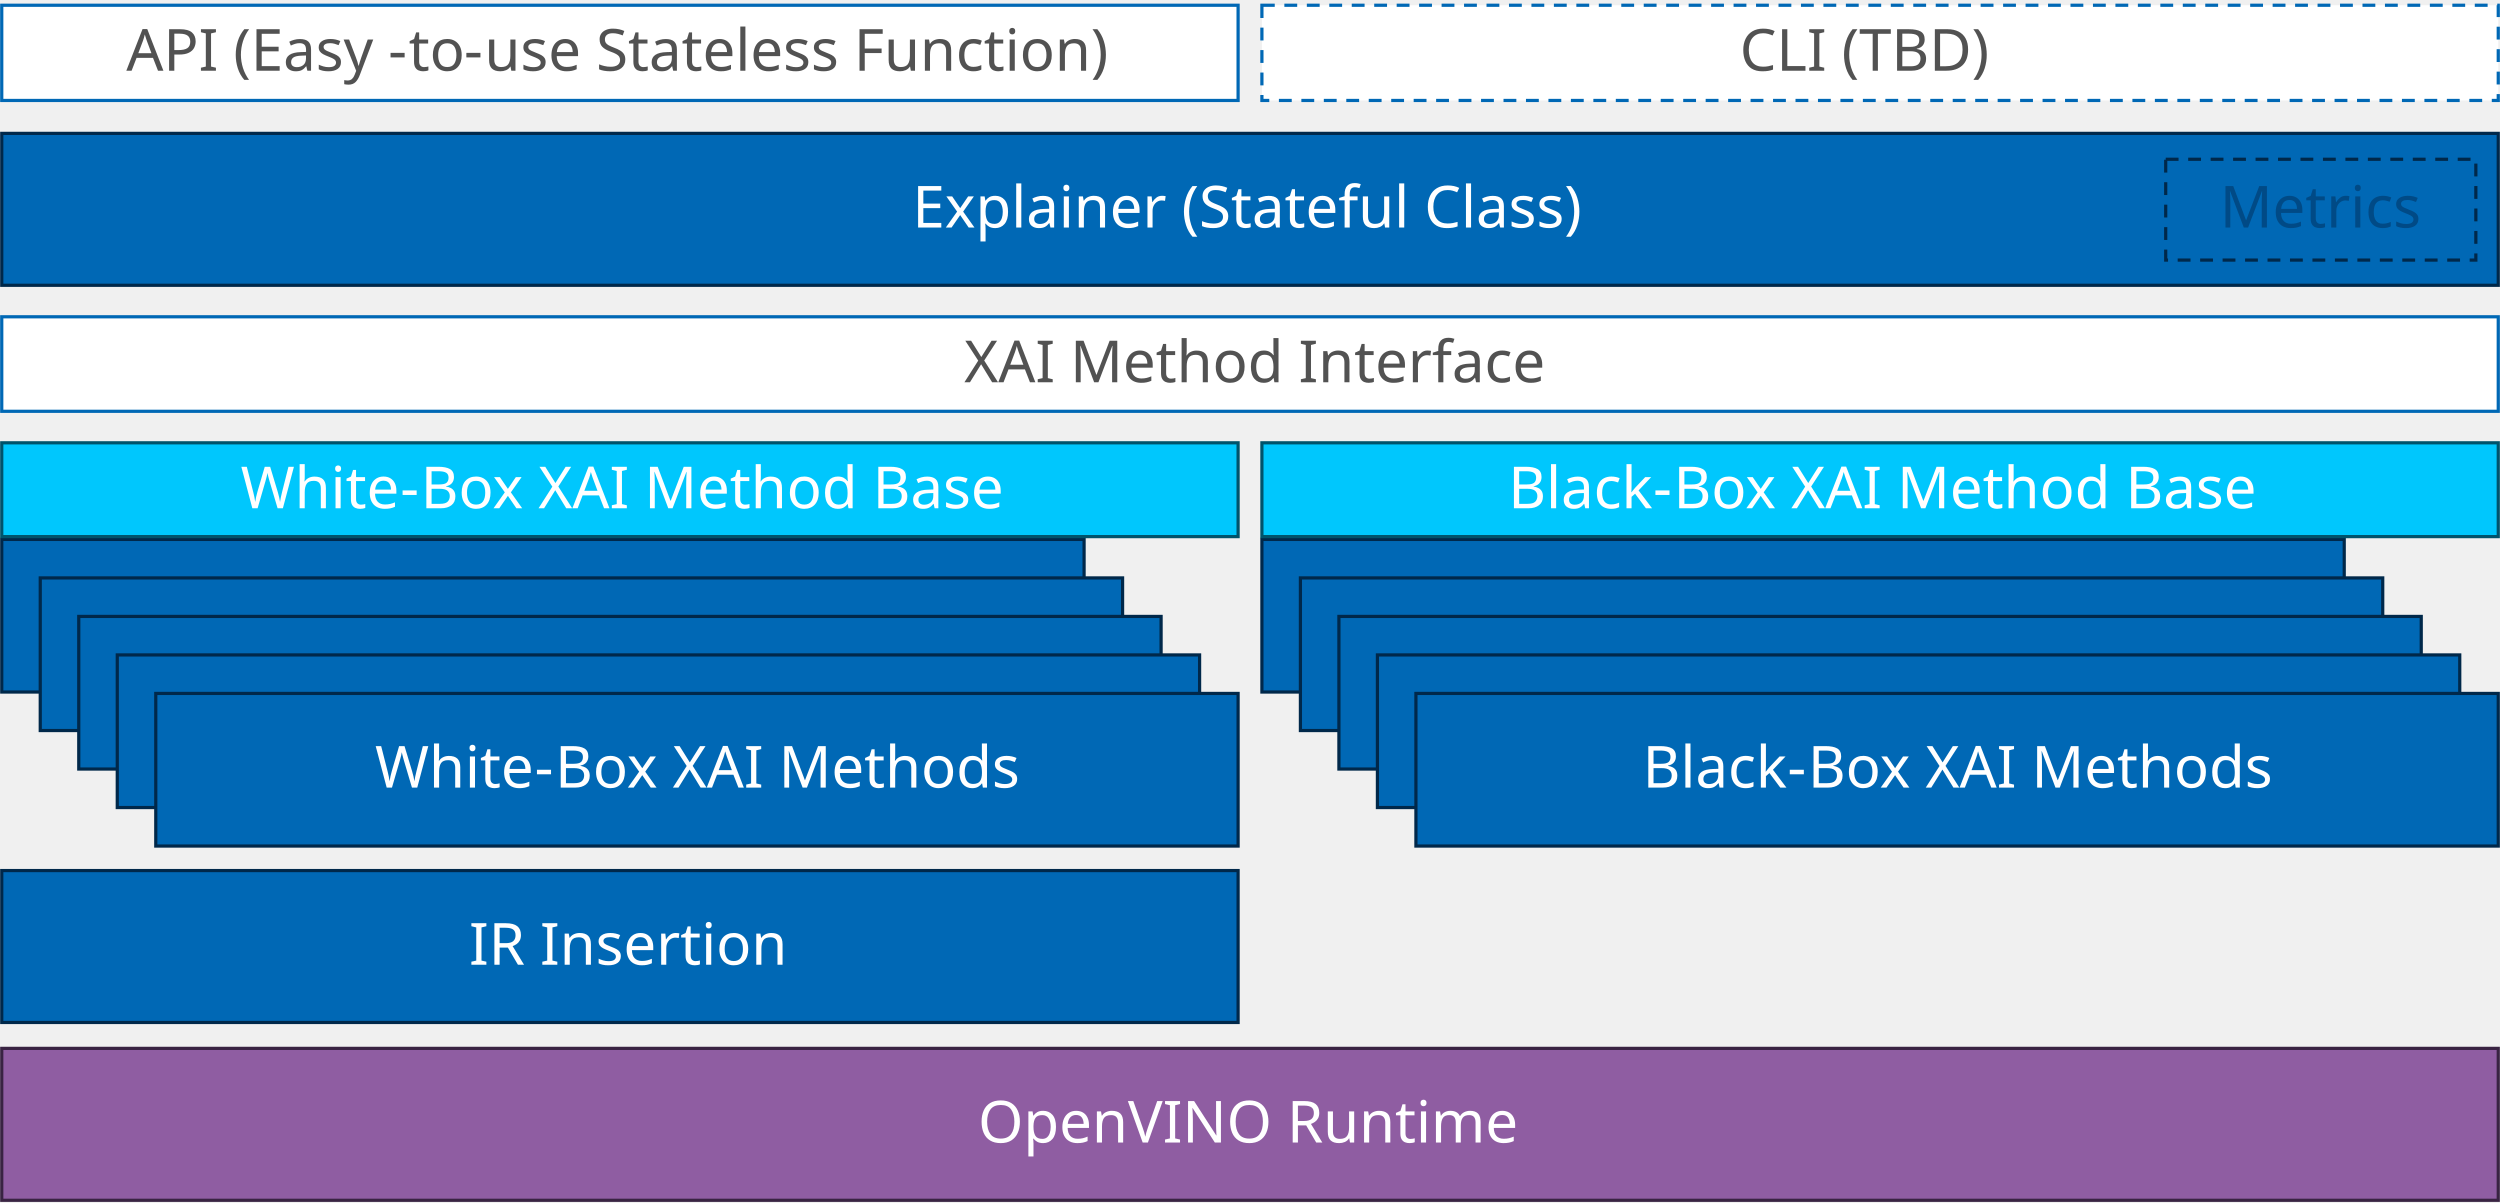
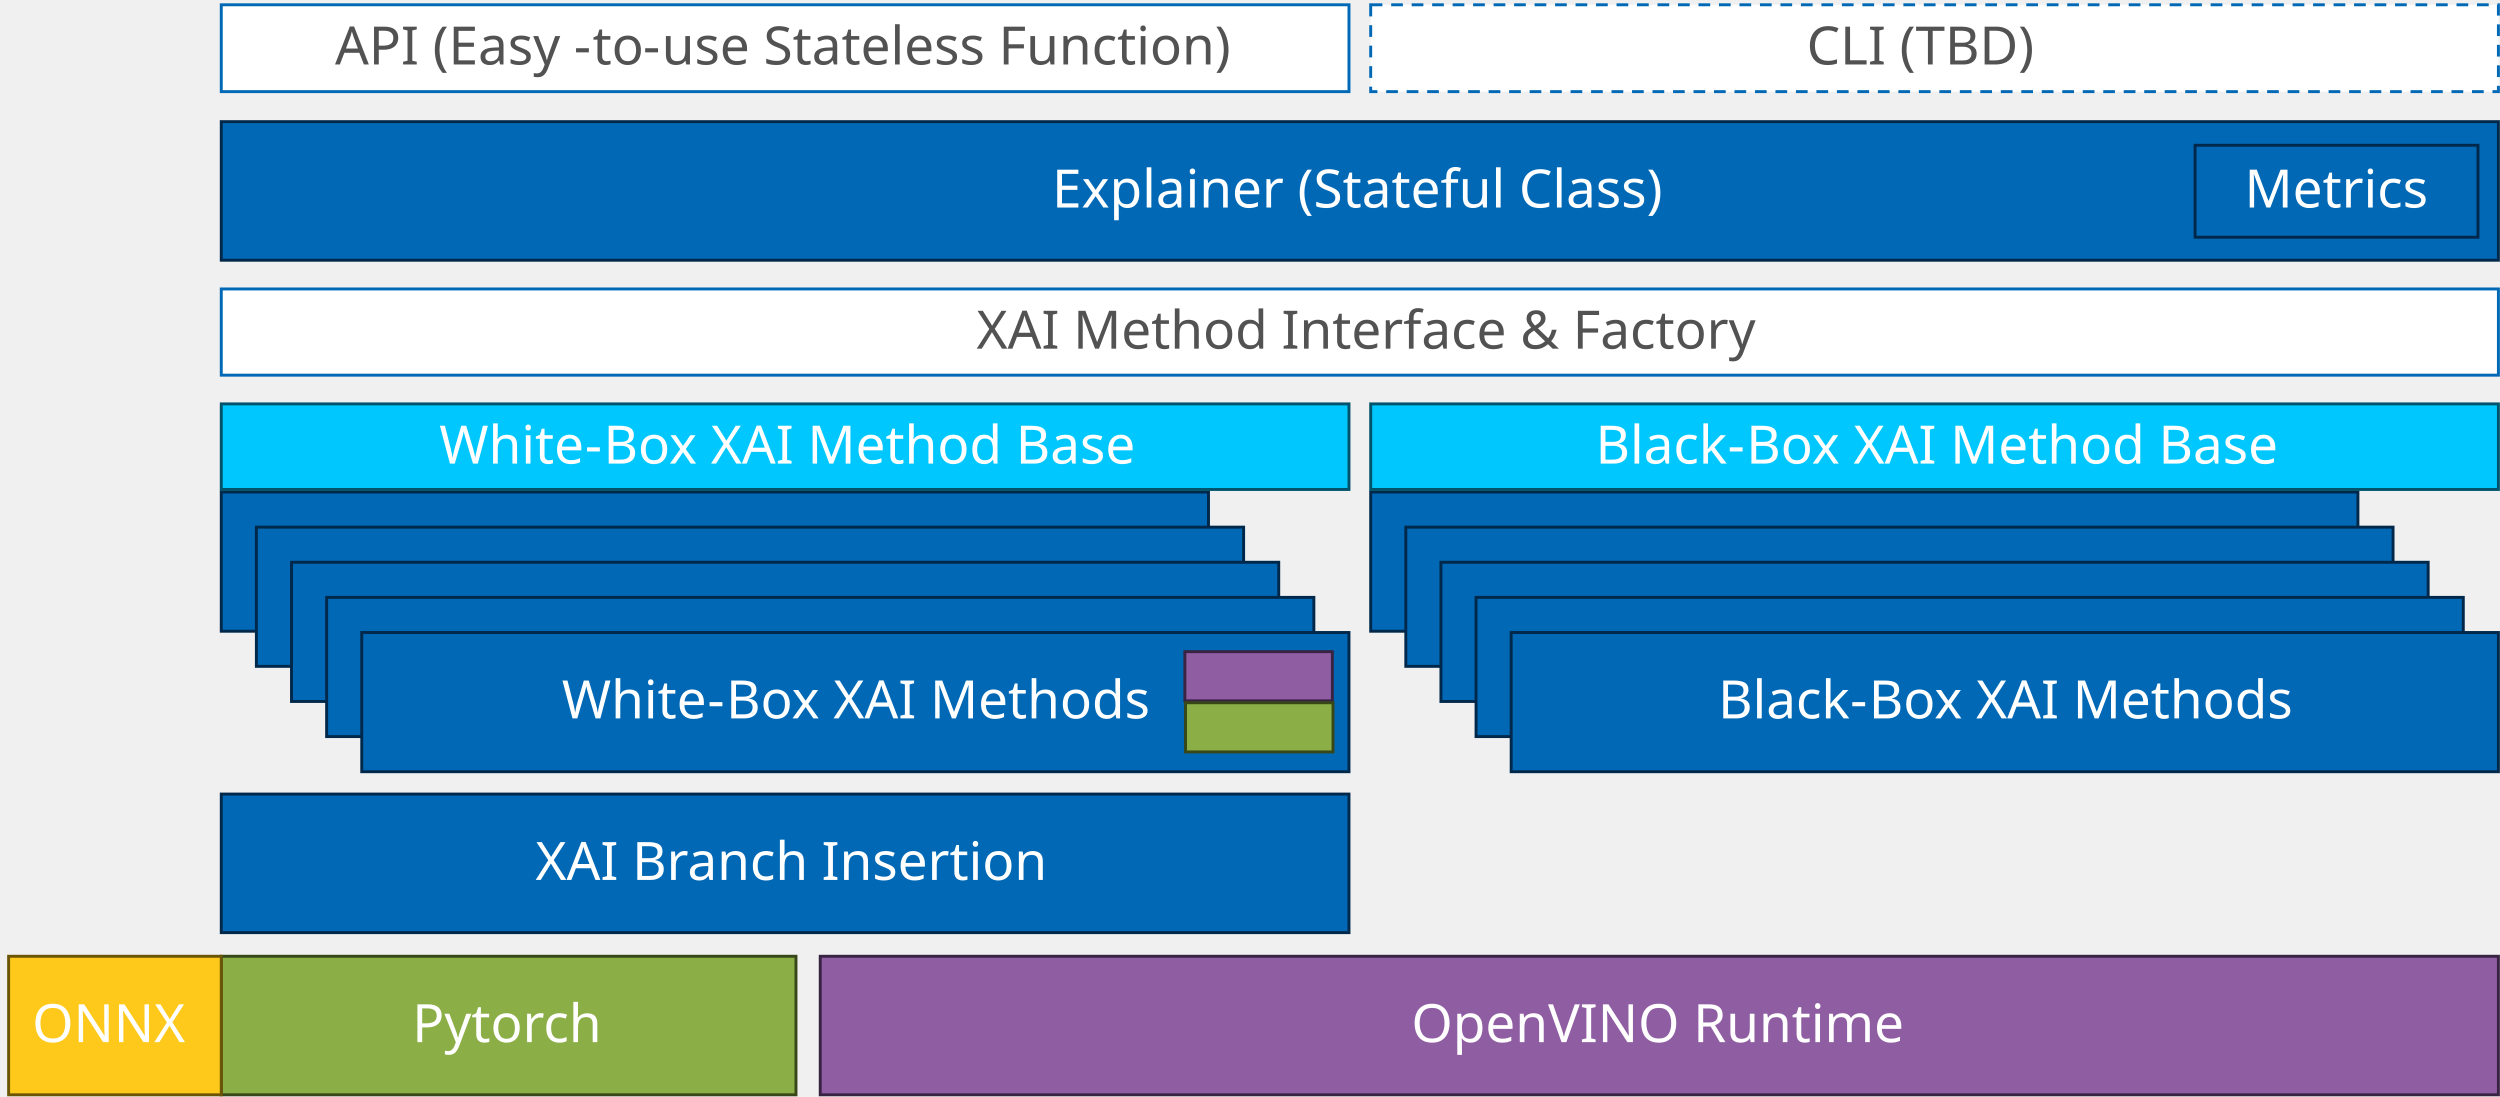
- <svg xmlns="http://www.w3.org/2000/svg" width="3571" height="1717" xml:space="preserve" overflow="hidden">
-   <g transform="translate(-365 -551)">
-     <rect x="367.5" y="2048.5" width="3566" height="217" stroke="#392342" stroke-width="4.583" stroke-miterlimit="8" fill="#8F5DA2" />
-     <text fill="#FFFFFF" font-family="IntelOne Text Light,IntelOne Text Light_MSFontService,sans-serif" font-weight="300" font-size="83" transform="matrix(1 0 0 1 1762.05 2183)">OpenVINO Runtime</text>
-     <rect x="2167.5" y="1321.5" width="1546" height="218" stroke="#00284A" stroke-width="4.583" stroke-miterlimit="8" fill="#0068B5" />
-     <text fill="#FFFFFF" font-family="IntelOne Text Light,IntelOne Text Light_MSFontService,sans-serif" font-weight="300" font-size="83" transform="matrix(1 0 0 1 2491.39 1456)">Black</text>
-     <text fill="#FFFFFF" font-family="IntelOne Text Light,IntelOne Text Light_MSFontService,sans-serif" font-weight="300" font-size="83" transform="matrix(1 0 0 1 2698.21 1456)">-</text>
-     <text fill="#FFFFFF" font-family="IntelOne Text Light,IntelOne Text Light_MSFontService,sans-serif" font-weight="300" font-size="83" transform="matrix(1 0 0 1 2727.43 1456)">Box XAI Methods</text>
-     <rect x="367.5" y="1794.5" width="1766" height="217" stroke="#00284A" stroke-width="4.583" stroke-miterlimit="8" fill="#0068B5" />
-     <text fill="#FFFFFF" font-family="IntelOne Text Light,IntelOne Text Light_MSFontService,sans-serif" font-weight="300" font-size="83" transform="matrix(1 0 0 1 1035 1929)">IR Insertion</text>
-     <rect x="367.5" y="1321.5" width="1546" height="218" stroke="#00284A" stroke-width="4.583" stroke-miterlimit="8" fill="#0068B5" />
-     <text fill="#FFFFFF" font-family="IntelOne Text Light,IntelOne Text Light_MSFontService,sans-serif" font-weight="300" font-size="83" transform="matrix(1 0 0 1 680.655 1456)">White</text>
-     <text fill="#FFFFFF" font-family="IntelOne Text Light,IntelOne Text Light_MSFontService,sans-serif" font-weight="300" font-size="83" transform="matrix(1 0 0 1 908.676 1456)">-</text>
-     <text fill="#FFFFFF" font-family="IntelOne Text Light,IntelOne Text Light_MSFontService,sans-serif" font-weight="300" font-size="83" transform="matrix(1 0 0 1 937.894 1456)">Box XAI Methods</text>
-     <rect x="367.5" y="1183.5" width="1766" height="134" stroke="#00536B" stroke-width="4.583" stroke-miterlimit="8" fill="#00C7FD" />
-     <text fill="#FFFFFF" font-family="IntelOne Text Light,IntelOne Text Light_MSFontService,sans-serif" font-weight="300" font-size="83" transform="matrix(1 0 0 1 708.728 1277)">White</text>
-     <text fill="#FFFFFF" font-family="IntelOne Text Light,IntelOne Text Light_MSFontService,sans-serif" font-weight="300" font-size="83" transform="matrix(1 0 0 1 936.749 1277)">-</text>
-     <text fill="#FFFFFF" font-family="IntelOne Text Light,IntelOne Text Light_MSFontService,sans-serif" font-weight="300" font-size="83" transform="matrix(1 0 0 1 965.968 1277)">Box XAI Method Base</text>
-     <rect x="2167.5" y="1183.5" width="1766" height="134" stroke="#00536B" stroke-width="4.583" stroke-miterlimit="8" fill="#00C7FD" />
-     <text fill="#FFFFFF" font-family="IntelOne Text Light,IntelOne Text Light_MSFontService,sans-serif" font-weight="300" font-size="83" transform="matrix(1 0 0 1 2519.46 1277)">Black</text>
-     <text fill="#FFFFFF" font-family="IntelOne Text Light,IntelOne Text Light_MSFontService,sans-serif" font-weight="300" font-size="83" transform="matrix(1 0 0 1 2726.29 1277)">-</text>
-     <text fill="#FFFFFF" font-family="IntelOne Text Light,IntelOne Text Light_MSFontService,sans-serif" font-weight="300" font-size="83" transform="matrix(1 0 0 1 2755.5 1277)">Box XAI Method Base</text>
-     <rect x="367.5" y="1003.5" width="3566" height="135" stroke="#0068B5" stroke-width="4.583" stroke-miterlimit="8" fill="#FFFFFF" />
-     <text fill="#525252" font-family="IntelOne Text Light,IntelOne Text Light_MSFontService,sans-serif" font-weight="300" font-size="83" transform="matrix(1 0 0 1 1742.29 1097)">XAI Method Interface</text>
-     <rect x="367.5" y="741.5" width="3566" height="217" stroke="#00284A" stroke-width="4.583" stroke-miterlimit="8" fill="#0068B5" />
-     <text fill="#FFFFFF" font-family="IntelOne Text Light,IntelOne Text Light_MSFontService,sans-serif" font-weight="300" font-size="83" transform="matrix(1 0 0 1 1668.38 876)">Explainer (Stateful Class)</text>
-     <rect x="367.5" y="558.5" width="1766" height="136" stroke="#0068B5" stroke-width="4.583" stroke-miterlimit="8" fill="#FFFFFF" />
-     <text fill="#525252" font-family="IntelOne Text Light,IntelOne Text Light_MSFontService,sans-serif" font-weight="300" font-size="83" transform="matrix(1 0 0 1 545.446 652)">API (Easy</text>
-     <text fill="#525252" font-family="IntelOne Text Light,IntelOne Text Light_MSFontService,sans-serif" font-weight="300" font-size="83" transform="matrix(1 0 0 1 919.56 652)">-</text>
-     <text fill="#525252" font-family="IntelOne Text Light,IntelOne Text Light_MSFontService,sans-serif" font-weight="300" font-size="83" transform="matrix(1 0 0 1 948.779 652)">to</text>
-     <text fill="#525252" font-family="IntelOne Text Light,IntelOne Text Light_MSFontService,sans-serif" font-weight="300" font-size="83" transform="matrix(1 0 0 1 1027.84 652)">-</text>
-     <text fill="#525252" font-family="IntelOne Text Light,IntelOne Text Light_MSFontService,sans-serif" font-weight="300" font-size="83" transform="matrix(1 0 0 1 1057.06 652)">use Stateless Function)</text>
-     <rect x="2167.5" y="558.5" width="1766" height="136" stroke="#0068B5" stroke-width="4.583" stroke-miterlimit="8" stroke-dasharray="18.333 13.75" fill="#FFFFFF" />
-     <text fill="#525252" font-family="IntelOne Text Light,IntelOne Text Light_MSFontService,sans-serif" font-weight="300" font-size="83" transform="matrix(1 0 0 1 2850.03 652)">CLI (TBD)</text>
-     <rect x="2222.5" y="1376.5" width="1546" height="218" stroke="#00284A" stroke-width="4.583" stroke-miterlimit="8" fill="#0068B5" />
-     <text fill="#FFFFFF" font-family="IntelOne Text Light,IntelOne Text Light_MSFontService,sans-serif" font-weight="300" font-size="83" transform="matrix(1 0 0 1 2546.39 1511)">Black</text>
-     <text fill="#FFFFFF" font-family="IntelOne Text Light,IntelOne Text Light_MSFontService,sans-serif" font-weight="300" font-size="83" transform="matrix(1 0 0 1 2753.21 1511)">-</text>
-     <text fill="#FFFFFF" font-family="IntelOne Text Light,IntelOne Text Light_MSFontService,sans-serif" font-weight="300" font-size="83" transform="matrix(1 0 0 1 2782.43 1511)">Box XAI Methods</text>
-     <rect x="422.5" y="1376.5" width="1546" height="218" stroke="#00284A" stroke-width="4.583" stroke-miterlimit="8" fill="#0068B5" />
-     <text fill="#FFFFFF" font-family="IntelOne Text Light,IntelOne Text Light_MSFontService,sans-serif" font-weight="300" font-size="83" transform="matrix(1 0 0 1 735.655 1511)">White</text>
-     <text fill="#FFFFFF" font-family="IntelOne Text Light,IntelOne Text Light_MSFontService,sans-serif" font-weight="300" font-size="83" transform="matrix(1 0 0 1 963.676 1511)">-</text>
-     <text fill="#FFFFFF" font-family="IntelOne Text Light,IntelOne Text Light_MSFontService,sans-serif" font-weight="300" font-size="83" transform="matrix(1 0 0 1 992.894 1511)">Box XAI Methods</text>
-     <rect x="2277.5" y="1431.5" width="1546" height="218" stroke="#00284A" stroke-width="4.583" stroke-miterlimit="8" fill="#0068B5" />
-     <text fill="#FFFFFF" font-family="IntelOne Text Light,IntelOne Text Light_MSFontService,sans-serif" font-weight="300" font-size="83" transform="matrix(1 0 0 1 2601.39 1566)">Black</text>
-     <text fill="#FFFFFF" font-family="IntelOne Text Light,IntelOne Text Light_MSFontService,sans-serif" font-weight="300" font-size="83" transform="matrix(1 0 0 1 2808.21 1566)">-</text>
-     <text fill="#FFFFFF" font-family="IntelOne Text Light,IntelOne Text Light_MSFontService,sans-serif" font-weight="300" font-size="83" transform="matrix(1 0 0 1 2837.43 1566)">Box XAI Methods</text>
-     <rect x="477.5" y="1431.5" width="1546" height="218" stroke="#00284A" stroke-width="4.583" stroke-miterlimit="8" fill="#0068B5" />
-     <text fill="#FFFFFF" font-family="IntelOne Text Light,IntelOne Text Light_MSFontService,sans-serif" font-weight="300" font-size="83" transform="matrix(1 0 0 1 790.655 1566)">White</text>
-     <text fill="#FFFFFF" font-family="IntelOne Text Light,IntelOne Text Light_MSFontService,sans-serif" font-weight="300" font-size="83" transform="matrix(1 0 0 1 1018.68 1566)">-</text>
-     <text fill="#FFFFFF" font-family="IntelOne Text Light,IntelOne Text Light_MSFontService,sans-serif" font-weight="300" font-size="83" transform="matrix(1 0 0 1 1047.89 1566)">Box XAI Methods</text>
-     <rect x="2332.5" y="1486.5" width="1546" height="218" stroke="#00284A" stroke-width="4.583" stroke-miterlimit="8" fill="#0068B5" />
-     <text fill="#FFFFFF" font-family="IntelOne Text Light,IntelOne Text Light_MSFontService,sans-serif" font-weight="300" font-size="83" transform="matrix(1 0 0 1 2656.39 1621)">Black</text>
-     <text fill="#FFFFFF" font-family="IntelOne Text Light,IntelOne Text Light_MSFontService,sans-serif" font-weight="300" font-size="83" transform="matrix(1 0 0 1 2863.21 1621)">-</text>
-     <text fill="#FFFFFF" font-family="IntelOne Text Light,IntelOne Text Light_MSFontService,sans-serif" font-weight="300" font-size="83" transform="matrix(1 0 0 1 2892.43 1621)">Box XAI Methods</text>
-     <rect x="532.5" y="1486.5" width="1546" height="218" stroke="#00284A" stroke-width="4.583" stroke-miterlimit="8" fill="#0068B5" />
-     <text fill="#FFFFFF" font-family="IntelOne Text Light,IntelOne Text Light_MSFontService,sans-serif" font-weight="300" font-size="83" transform="matrix(1 0 0 1 845.655 1621)">White</text>
-     <text fill="#FFFFFF" font-family="IntelOne Text Light,IntelOne Text Light_MSFontService,sans-serif" font-weight="300" font-size="83" transform="matrix(1 0 0 1 1073.68 1621)">-</text>
-     <text fill="#FFFFFF" font-family="IntelOne Text Light,IntelOne Text Light_MSFontService,sans-serif" font-weight="300" font-size="83" transform="matrix(1 0 0 1 1102.89 1621)">Box XAI Methods</text>
-     <rect x="2387.5" y="1541.5" width="1546" height="218" stroke="#00284A" stroke-width="4.583" stroke-miterlimit="8" fill="#0068B5" />
-     <text fill="#FFFFFF" font-family="IntelOne Text Light,IntelOne Text Light_MSFontService,sans-serif" font-weight="300" font-size="83" transform="matrix(1 0 0 1 2711.39 1676)">Black</text>
-     <text fill="#FFFFFF" font-family="IntelOne Text Light,IntelOne Text Light_MSFontService,sans-serif" font-weight="300" font-size="83" transform="matrix(1 0 0 1 2918.21 1676)">-</text>
-     <text fill="#FFFFFF" font-family="IntelOne Text Light,IntelOne Text Light_MSFontService,sans-serif" font-weight="300" font-size="83" transform="matrix(1 0 0 1 2947.43 1676)">Box XAI Methods</text>
-     <rect x="587.5" y="1541.5" width="1546" height="218" stroke="#00284A" stroke-width="4.583" stroke-miterlimit="8" fill="#0068B5" />
-     <text fill="#FFFFFF" font-family="IntelOne Text Light,IntelOne Text Light_MSFontService,sans-serif" font-weight="300" font-size="83" transform="matrix(1 0 0 1 900.655 1676)">White</text>
-     <text fill="#FFFFFF" font-family="IntelOne Text Light,IntelOne Text Light_MSFontService,sans-serif" font-weight="300" font-size="83" transform="matrix(1 0 0 1 1128.68 1676)">-</text>
-     <text fill="#FFFFFF" font-family="IntelOne Text Light,IntelOne Text Light_MSFontService,sans-serif" font-weight="300" font-size="83" transform="matrix(1 0 0 1 1157.89 1676)">Box XAI Methods</text>
-     <rect x="3458.5" y="778.5" width="443" height="144" stroke="#00284A" stroke-width="4.583" stroke-miterlimit="8" stroke-dasharray="18.333 13.75" fill="#0068B5" />
-     <text fill="#004A86" font-family="IntelOne Text Light,IntelOne Text Light_MSFontService,sans-serif" font-weight="300" font-size="83" transform="matrix(1 0 0 1 3535.82 876)">Metrics</text>
+ <svg xmlns="http://www.w3.org/2000/svg" width="3915" height="1717" xml:space="preserve" overflow="hidden">
+   <g transform="translate(-220 -551)">
+     <rect x="1504.5" y="2048.5" width="2628" height="217" stroke="#392342" stroke-width="4.583" stroke-miterlimit="8" fill="#8F5DA2" />
+     <text fill="#FFFFFF" font-family="IntelOne Text Light,IntelOne Text Light_MSFontService,sans-serif" font-weight="300" font-size="83" transform="matrix(1 0 0 1 2430.23 2183)">OpenVINO Runtime</text>
+     <rect x="2366.5" y="1321.5" width="1546" height="218" stroke="#00284A" stroke-width="4.583" stroke-miterlimit="8" fill="#0068B5" />
+     <text fill="#FFFFFF" font-family="IntelOne Text Light,IntelOne Text Light_MSFontService,sans-serif" font-weight="300" font-size="83" transform="matrix(1 0 0 1 2690.58 1456)">Black</text>
+     <text fill="#FFFFFF" font-family="IntelOne Text Light,IntelOne Text Light_MSFontService,sans-serif" font-weight="300" font-size="83" transform="matrix(1 0 0 1 2897.4 1456)">-</text>
+     <text fill="#FFFFFF" font-family="IntelOne Text Light,IntelOne Text Light_MSFontService,sans-serif" font-weight="300" font-size="83" transform="matrix(1 0 0 1 2926.62 1456)">Box XAI Methods</text>
+     <rect x="566.5" y="1794.5" width="1766" height="217" stroke="#00284A" stroke-width="4.583" stroke-miterlimit="8" fill="#0068B5" />
+     <text fill="#FFFFFF" font-family="IntelOne Text Light,IntelOne Text Light_MSFontService,sans-serif" font-weight="300" font-size="83" transform="matrix(1 0 0 1 1058.59 1929)">XAI Branch </text>
+     <text fill="#FFFFFF" font-family="IntelOne Text Light,IntelOne Text Light_MSFontService,sans-serif" font-weight="300" font-size="83" transform="matrix(1 0 0 1 1506.61 1929)">Insertion</text>
+     <rect x="566.5" y="1321.5" width="1546" height="218" stroke="#00284A" stroke-width="4.583" stroke-miterlimit="8" fill="#0068B5" />
+     <text fill="#FFFFFF" font-family="IntelOne Text Light,IntelOne Text Light_MSFontService,sans-serif" font-weight="300" font-size="83" transform="matrix(1 0 0 1 879.845 1456)">White</text>
+     <text fill="#FFFFFF" font-family="IntelOne Text Light,IntelOne Text Light_MSFontService,sans-serif" font-weight="300" font-size="83" transform="matrix(1 0 0 1 1107.87 1456)">-</text>
+     <text fill="#FFFFFF" font-family="IntelOne Text Light,IntelOne Text Light_MSFontService,sans-serif" font-weight="300" font-size="83" transform="matrix(1 0 0 1 1137.08 1456)">Box XAI Methods</text>
+     <rect x="566.5" y="1183.5" width="1766" height="134" stroke="#00536B" stroke-width="4.583" stroke-miterlimit="8" fill="#00C7FD" />
+     <text fill="#FFFFFF" font-family="IntelOne Text Light,IntelOne Text Light_MSFontService,sans-serif" font-weight="300" font-size="83" transform="matrix(1 0 0 1 907.918 1277)">White</text>
+     <text fill="#FFFFFF" font-family="IntelOne Text Light,IntelOne Text Light_MSFontService,sans-serif" font-weight="300" font-size="83" transform="matrix(1 0 0 1 1135.94 1277)">-</text>
+     <text fill="#FFFFFF" font-family="IntelOne Text Light,IntelOne Text Light_MSFontService,sans-serif" font-weight="300" font-size="83" transform="matrix(1 0 0 1 1165.16 1277)">Box XAI Method Base</text>
+     <rect x="2366.5" y="1183.5" width="1766" height="134" stroke="#00536B" stroke-width="4.583" stroke-miterlimit="8" fill="#00C7FD" />
+     <text fill="#FFFFFF" font-family="IntelOne Text Light,IntelOne Text Light_MSFontService,sans-serif" font-weight="300" font-size="83" transform="matrix(1 0 0 1 2718.65 1277)">Black</text>
+     <text fill="#FFFFFF" font-family="IntelOne Text Light,IntelOne Text Light_MSFontService,sans-serif" font-weight="300" font-size="83" transform="matrix(1 0 0 1 2925.48 1277)">-</text>
+     <text fill="#FFFFFF" font-family="IntelOne Text Light,IntelOne Text Light_MSFontService,sans-serif" font-weight="300" font-size="83" transform="matrix(1 0 0 1 2954.69 1277)">Box XAI Method Base</text>
+     <rect x="566.5" y="1003.5" width="3566" height="135" stroke="#0068B5" stroke-width="4.583" stroke-miterlimit="8" fill="#FFFFFF" />
+     <text fill="#525252" font-family="IntelOne Text Light,IntelOne Text Light_MSFontService,sans-serif" font-weight="300" font-size="83" transform="matrix(1 0 0 1 1749.26 1097)">XAI Method Interface &amp; Factory</text>
+     <rect x="566.5" y="741.5" width="3566" height="217" stroke="#00284A" stroke-width="4.583" stroke-miterlimit="8" fill="#0068B5" />
+     <text fill="#FFFFFF" font-family="IntelOne Text Light,IntelOne Text Light_MSFontService,sans-serif" font-weight="300" font-size="83" transform="matrix(1 0 0 1 1867.57 876)">Explainer (Stateful Class)</text>
+     <rect x="566.5" y="558.5" width="1766" height="136" stroke="#0068B5" stroke-width="4.583" stroke-miterlimit="8" fill="#FFFFFF" />
+     <text fill="#525252" font-family="IntelOne Text Light,IntelOne Text Light_MSFontService,sans-serif" font-weight="300" font-size="83" transform="matrix(1 0 0 1 744.636 652)">API (Easy</text>
+     <text fill="#525252" font-family="IntelOne Text Light,IntelOne Text Light_MSFontService,sans-serif" font-weight="300" font-size="83" transform="matrix(1 0 0 1 1118.75 652)">-</text>
+     <text fill="#525252" font-family="IntelOne Text Light,IntelOne Text Light_MSFontService,sans-serif" font-weight="300" font-size="83" transform="matrix(1 0 0 1 1147.97 652)">to</text>
+     <text fill="#525252" font-family="IntelOne Text Light,IntelOne Text Light_MSFontService,sans-serif" font-weight="300" font-size="83" transform="matrix(1 0 0 1 1227.03 652)">-</text>
+     <text fill="#525252" font-family="IntelOne Text Light,IntelOne Text Light_MSFontService,sans-serif" font-weight="300" font-size="83" transform="matrix(1 0 0 1 1256.25 652)">use Stateless Function)</text>
+     <rect x="2366.5" y="558.5" width="1766" height="136" stroke="#0068B5" stroke-width="4.583" stroke-miterlimit="8" stroke-dasharray="18.333 13.75" fill="#FFFFFF" />
+     <text fill="#525252" font-family="IntelOne Text Light,IntelOne Text Light_MSFontService,sans-serif" font-weight="300" font-size="83" transform="matrix(1 0 0 1 3049.22 652)">CLI (TBD)</text>
+     <rect x="2421.5" y="1376.5" width="1546" height="218" stroke="#00284A" stroke-width="4.583" stroke-miterlimit="8" fill="#0068B5" />
+     <text fill="#FFFFFF" font-family="IntelOne Text Light,IntelOne Text Light_MSFontService,sans-serif" font-weight="300" font-size="83" transform="matrix(1 0 0 1 2745.58 1511)">Black</text>
+     <text fill="#FFFFFF" font-family="IntelOne Text Light,IntelOne Text Light_MSFontService,sans-serif" font-weight="300" font-size="83" transform="matrix(1 0 0 1 2952.4 1511)">-</text>
+     <text fill="#FFFFFF" font-family="IntelOne Text Light,IntelOne Text Light_MSFontService,sans-serif" font-weight="300" font-size="83" transform="matrix(1 0 0 1 2981.62 1511)">Box XAI Methods</text>
+     <rect x="621.5" y="1376.5" width="1546" height="218" stroke="#00284A" stroke-width="4.583" stroke-miterlimit="8" fill="#0068B5" />
+     <text fill="#FFFFFF" font-family="IntelOne Text Light,IntelOne Text Light_MSFontService,sans-serif" font-weight="300" font-size="83" transform="matrix(1 0 0 1 934.845 1511)">White</text>
+     <text fill="#FFFFFF" font-family="IntelOne Text Light,IntelOne Text Light_MSFontService,sans-serif" font-weight="300" font-size="83" transform="matrix(1 0 0 1 1162.87 1511)">-</text>
+     <text fill="#FFFFFF" font-family="IntelOne Text Light,IntelOne Text Light_MSFontService,sans-serif" font-weight="300" font-size="83" transform="matrix(1 0 0 1 1192.08 1511)">Box XAI Methods</text>
+     <rect x="2476.5" y="1431.5" width="1546" height="218" stroke="#00284A" stroke-width="4.583" stroke-miterlimit="8" fill="#0068B5" />
+     <text fill="#FFFFFF" font-family="IntelOne Text Light,IntelOne Text Light_MSFontService,sans-serif" font-weight="300" font-size="83" transform="matrix(1 0 0 1 2800.58 1566)">Black</text>
+     <text fill="#FFFFFF" font-family="IntelOne Text Light,IntelOne Text Light_MSFontService,sans-serif" font-weight="300" font-size="83" transform="matrix(1 0 0 1 3007.4 1566)">-</text>
+     <text fill="#FFFFFF" font-family="IntelOne Text Light,IntelOne Text Light_MSFontService,sans-serif" font-weight="300" font-size="83" transform="matrix(1 0 0 1 3036.62 1566)">Box XAI Methods</text>
+     <rect x="676.5" y="1431.5" width="1546" height="218" stroke="#00284A" stroke-width="4.583" stroke-miterlimit="8" fill="#0068B5" />
+     <text fill="#FFFFFF" font-family="IntelOne Text Light,IntelOne Text Light_MSFontService,sans-serif" font-weight="300" font-size="83" transform="matrix(1 0 0 1 989.845 1566)">White</text>
+     <text fill="#FFFFFF" font-family="IntelOne Text Light,IntelOne Text Light_MSFontService,sans-serif" font-weight="300" font-size="83" transform="matrix(1 0 0 1 1217.87 1566)">-</text>
+     <text fill="#FFFFFF" font-family="IntelOne Text Light,IntelOne Text Light_MSFontService,sans-serif" font-weight="300" font-size="83" transform="matrix(1 0 0 1 1247.08 1566)">Box XAI Methods</text>
+     <rect x="2531.5" y="1486.5" width="1546" height="218" stroke="#00284A" stroke-width="4.583" stroke-miterlimit="8" fill="#0068B5" />
+     <text fill="#FFFFFF" font-family="IntelOne Text Light,IntelOne Text Light_MSFontService,sans-serif" font-weight="300" font-size="83" transform="matrix(1 0 0 1 2855.58 1621)">Black</text>
+     <text fill="#FFFFFF" font-family="IntelOne Text Light,IntelOne Text Light_MSFontService,sans-serif" font-weight="300" font-size="83" transform="matrix(1 0 0 1 3062.4 1621)">-</text>
+     <text fill="#FFFFFF" font-family="IntelOne Text Light,IntelOne Text Light_MSFontService,sans-serif" font-weight="300" font-size="83" transform="matrix(1 0 0 1 3091.62 1621)">Box XAI Methods</text>
+     <rect x="731.5" y="1486.5" width="1546" height="218" stroke="#00284A" stroke-width="4.583" stroke-miterlimit="8" fill="#0068B5" />
+     <text fill="#FFFFFF" font-family="IntelOne Text Light,IntelOne Text Light_MSFontService,sans-serif" font-weight="300" font-size="83" transform="matrix(1 0 0 1 1044.84 1621)">White</text>
+     <text fill="#FFFFFF" font-family="IntelOne Text Light,IntelOne Text Light_MSFontService,sans-serif" font-weight="300" font-size="83" transform="matrix(1 0 0 1 1272.87 1621)">-</text>
+     <text fill="#FFFFFF" font-family="IntelOne Text Light,IntelOne Text Light_MSFontService,sans-serif" font-weight="300" font-size="83" transform="matrix(1 0 0 1 1302.08 1621)">Box XAI Methods</text>
+     <rect x="2586.5" y="1541.5" width="1546" height="218" stroke="#00284A" stroke-width="4.583" stroke-miterlimit="8" fill="#0068B5" />
+     <text fill="#FFFFFF" font-family="IntelOne Text Light,IntelOne Text Light_MSFontService,sans-serif" font-weight="300" font-size="83" transform="matrix(1 0 0 1 2910.58 1676)">Black</text>
+     <text fill="#FFFFFF" font-family="IntelOne Text Light,IntelOne Text Light_MSFontService,sans-serif" font-weight="300" font-size="83" transform="matrix(1 0 0 1 3117.4 1676)">-</text>
+     <text fill="#FFFFFF" font-family="IntelOne Text Light,IntelOne Text Light_MSFontService,sans-serif" font-weight="300" font-size="83" transform="matrix(1 0 0 1 3146.62 1676)">Box XAI Methods</text>
+     <rect x="786.5" y="1541.5" width="1546" height="218" stroke="#00284A" stroke-width="4.583" stroke-miterlimit="8" fill="#0068B5" />
+     <text fill="#FFFFFF" font-family="IntelOne Text Light,IntelOne Text Light_MSFontService,sans-serif" font-weight="300" font-size="83" transform="matrix(1 0 0 1 1099.84 1676)">White</text>
+     <text fill="#FFFFFF" font-family="IntelOne Text Light,IntelOne Text Light_MSFontService,sans-serif" font-weight="300" font-size="83" transform="matrix(1 0 0 1 1327.87 1676)">-</text>
+     <text fill="#FFFFFF" font-family="IntelOne Text Light,IntelOne Text Light_MSFontService,sans-serif" font-weight="300" font-size="83" transform="matrix(1 0 0 1 1357.08 1676)">Box XAI Methods</text>
+     <rect x="3657.5" y="778.5" width="443" height="144" stroke="#00284A" stroke-width="4.583" stroke-miterlimit="8" fill="#0068B5" />
+     <text fill="#FFFFFF" font-family="IntelOne Text Light,IntelOne Text Light_MSFontService,sans-serif" font-weight="300" font-size="83" transform="matrix(1 0 0 1 3735.01 876)">Metrics</text>
+     <rect x="566.5" y="2048.5" width="900" height="217" stroke="#374718" stroke-width="4.583" stroke-miterlimit="8" fill="#8BAE46" />
+     <text fill="#FFFFFF" font-family="IntelOne Text Light,IntelOne Text Light_MSFontService,sans-serif" font-weight="300" font-size="83" transform="matrix(1 0 0 1 865.623 2183)">Pytorch</text>
+     <rect x="233.5" y="2048.5" width="333" height="217" stroke="#6C5405" stroke-width="4.583" stroke-miterlimit="8" fill="#FEC91B" />
+     <text fill="#FFFFFF" font-family="IntelOne Text Light,IntelOne Text Light_MSFontService,sans-serif" font-weight="300" font-size="83" transform="matrix(1 0 0 1 270.384 2183)">ONNX</text>
+     <rect x="2075.5" y="1571.5" width="231" height="77" stroke="#392342" stroke-width="4.583" stroke-miterlimit="8" fill="#8F5DA2" />
+     <rect x="2076.5" y="1651.5" width="231" height="77" stroke="#374718" stroke-width="4.583" stroke-miterlimit="8" fill="#8BAE46" />
  </g>
</svg>
